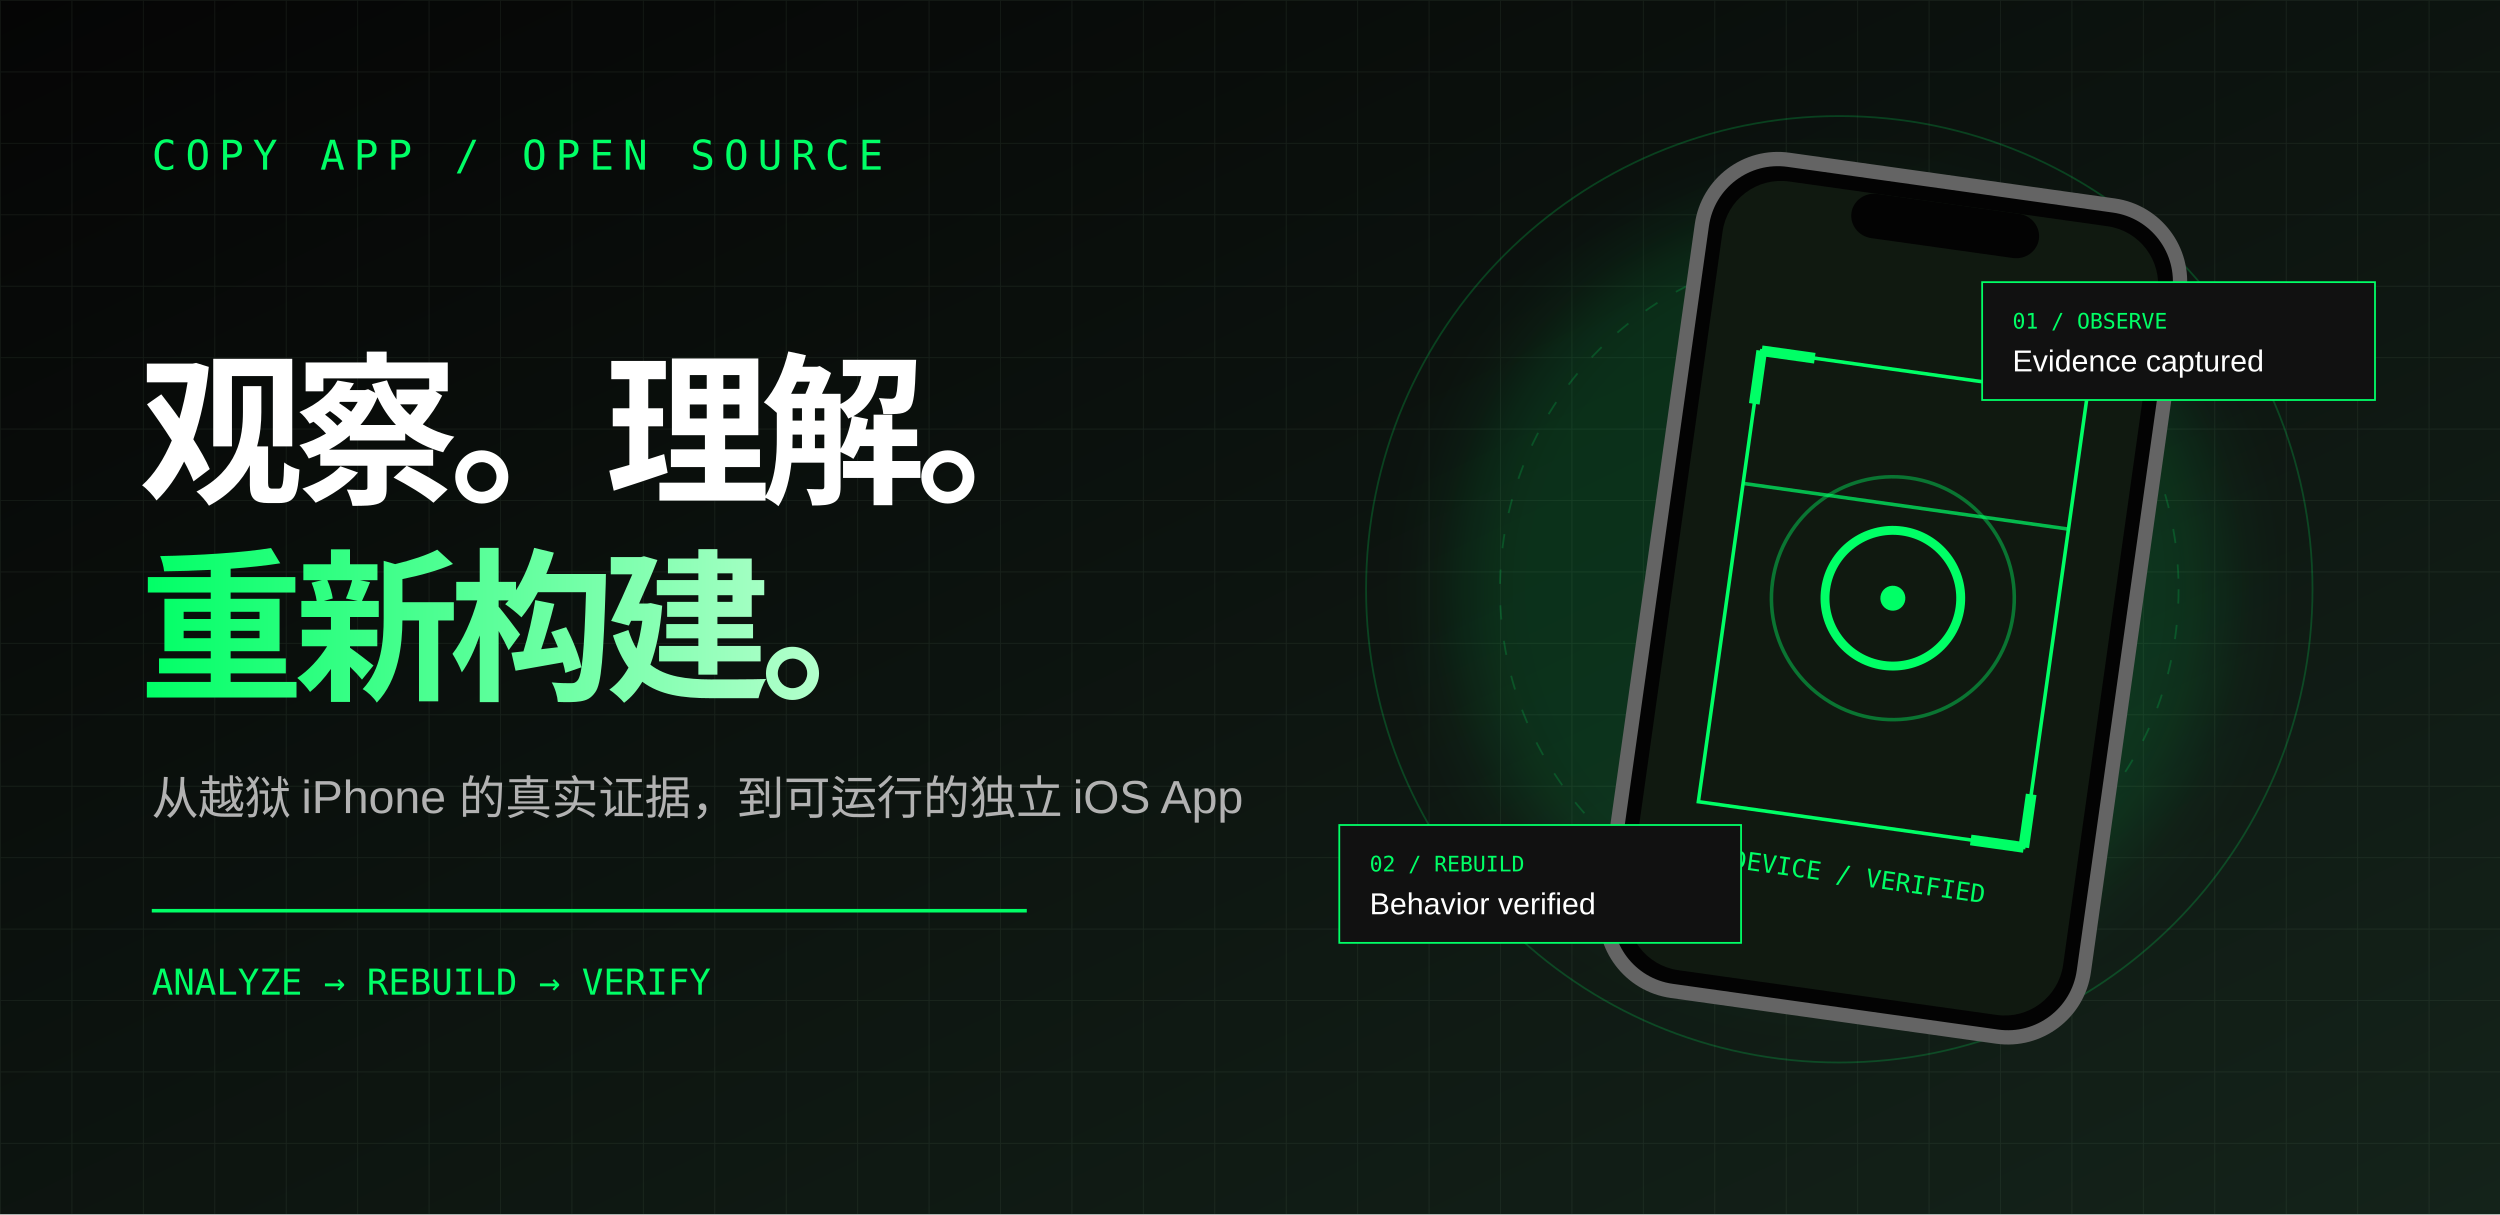
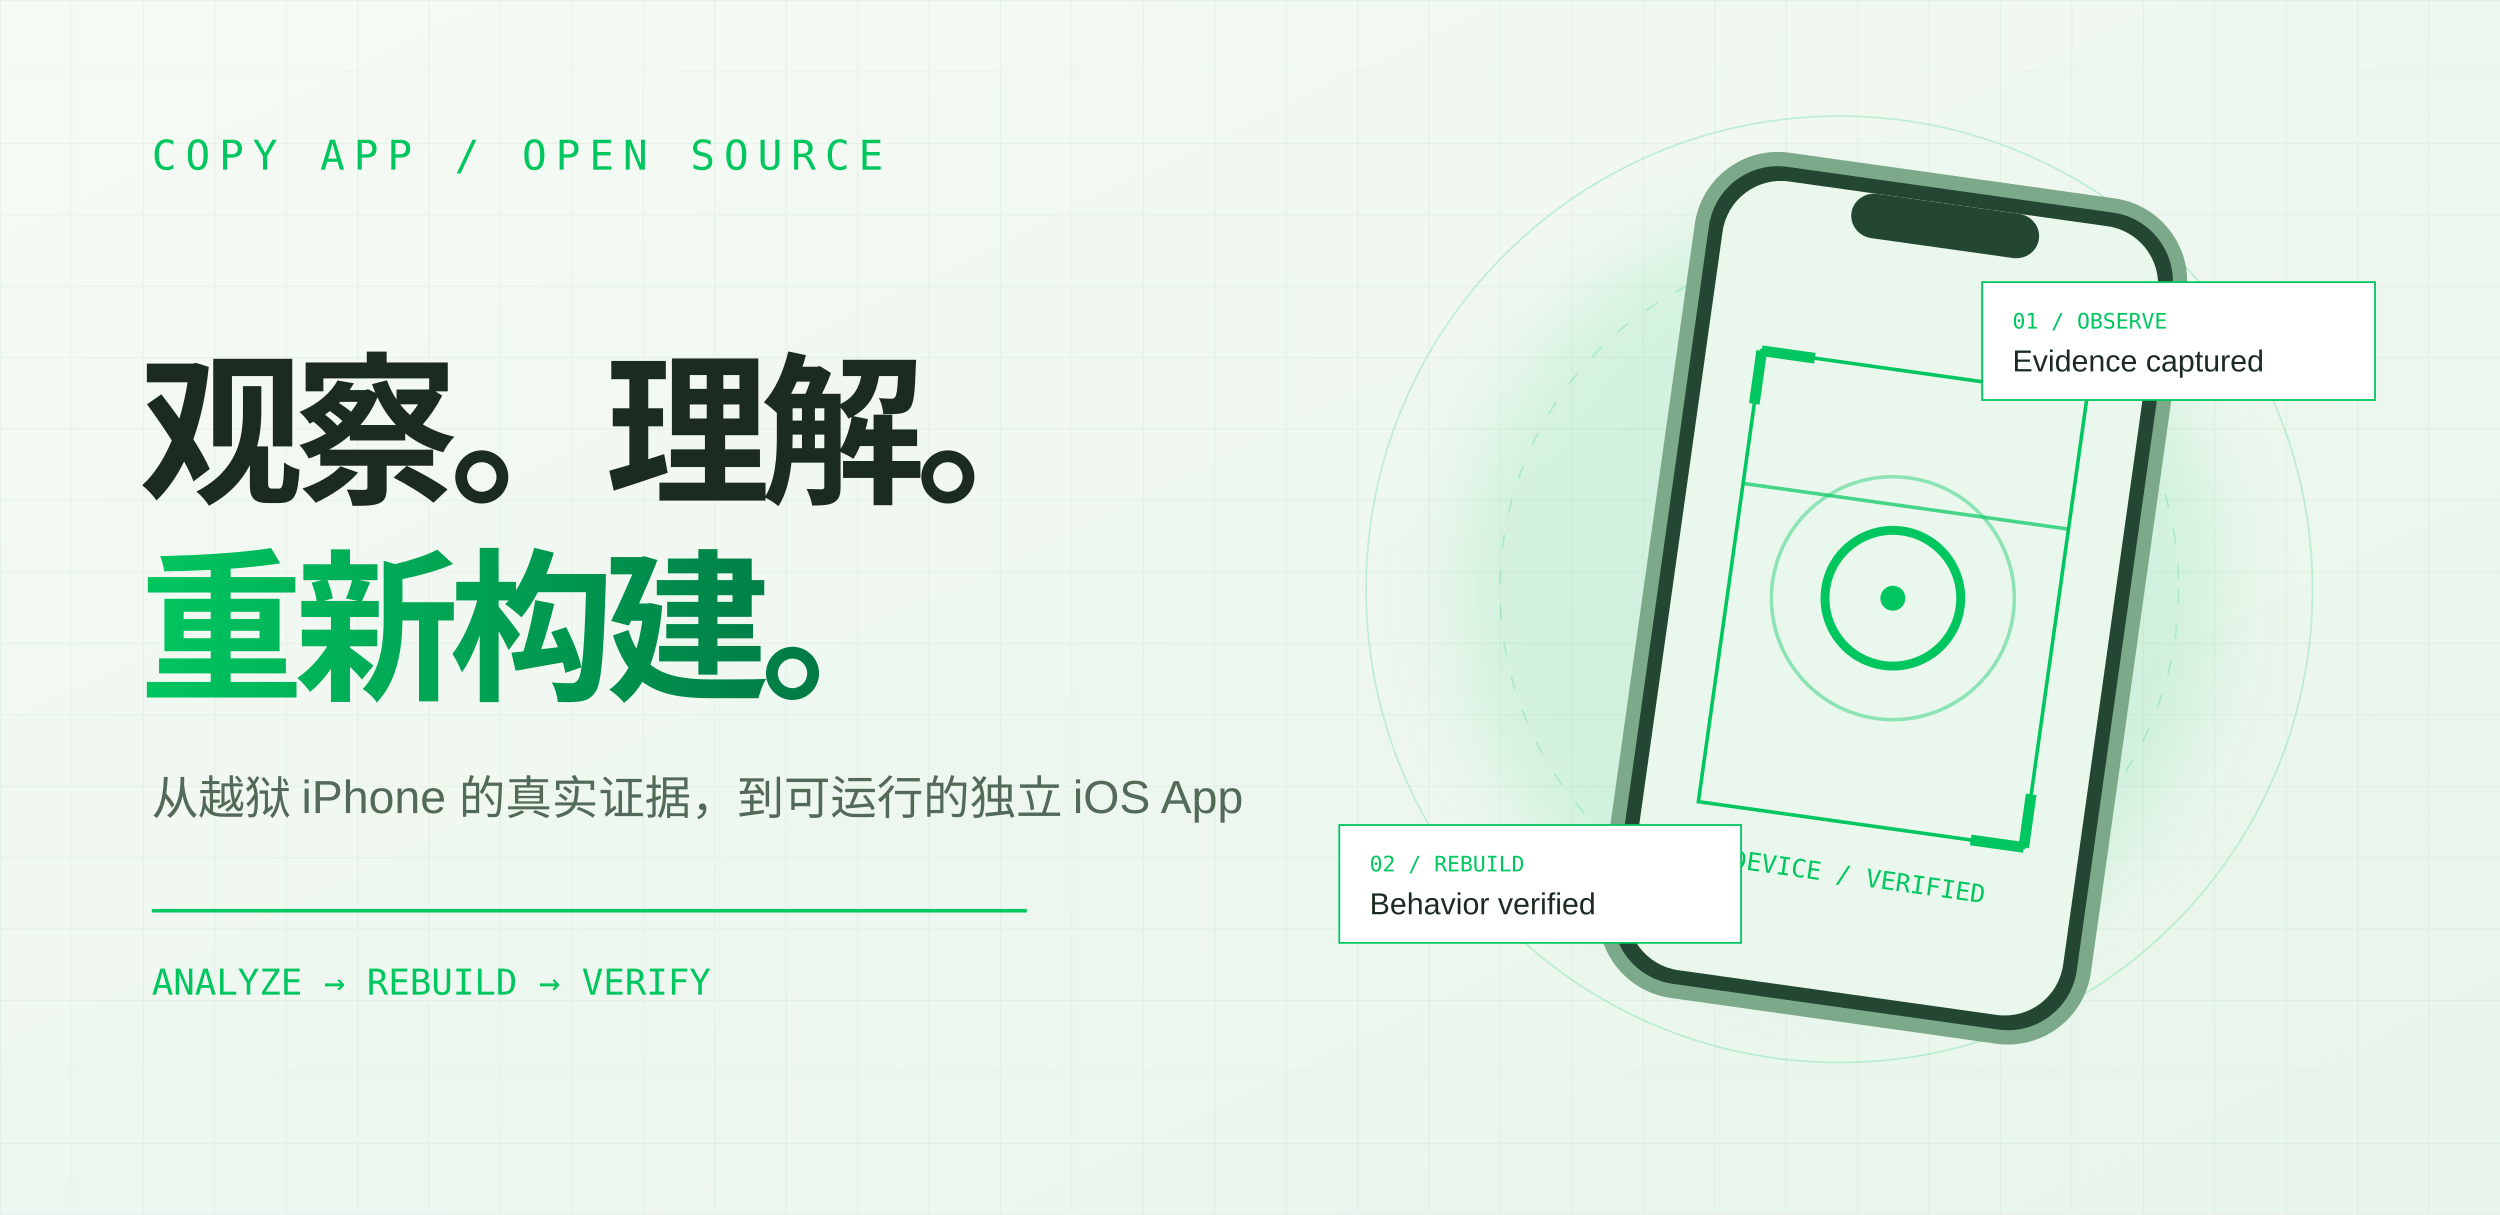
<svg xmlns="http://www.w3.org/2000/svg" viewBox="0 0 1400 680" role="img" aria-labelledby="t d">
  <defs>
    <linearGradient id="bg" x2="1" y2="1">
-       <stop stop-color="#050505" />
-       <stop offset="1" stop-color="#14231a" />
+       <stop stop-color="#f6faf5" />
+       <stop offset="1" stop-color="#e7f5ea" />
    </linearGradient>
    <linearGradient id="green" x2="1">
-       <stop stop-color="#00ff66" />
-       <stop offset="1" stop-color="#b3ffcc" />
+       <stop stop-color="#00c65f" />
+       <stop offset="1" stop-color="#007a45" />
    </linearGradient>
    <filter id="glow">
      <feGaussianBlur stdDeviation="20" />
    </filter>
    <pattern id="grid" width="40" height="40" patternUnits="userSpaceOnUse">
-       <path d="M40 0H0V40" fill="none" stroke="#7d9d83" stroke-opacity=".11" />
+       <path d="M40 0H0V40" fill="none" stroke="#80ba91" stroke-opacity=".11" />
    </pattern>
  </defs>
  <rect width="1400" height="680" fill="url(#bg)" />
  <rect width="1400" height="680" fill="url(#grid)" />
-   <circle cx="1030" cy="330" r="215" fill="#00ff66" opacity=".12" filter="url(#glow)" />
-   <circle cx="1030" cy="330" r="265" fill="none" stroke="#00ff66" stroke-opacity=".2" />
-   <circle cx="1030" cy="330" r="190" fill="none" stroke="#00ff66" stroke-opacity=".18" stroke-dasharray="8 12" />
-   <text x="85" y="95" fill="#00ff66" font-family="Menlo,monospace" font-size="23" letter-spacing="5">COPY APP  /  OPEN SOURCE</text>
-   <text x="78" y="275" fill="#fff" font-family="Arial,sans-serif" font-weight="700" font-size="92" letter-spacing="-5">观察。理解。</text>
+   <circle cx="1030" cy="330" r="215" fill="#00c65f" opacity=".12" filter="url(#glow)" />
+   <circle cx="1030" cy="330" r="265" fill="none" stroke="#00c65f" stroke-opacity=".2" />
+   <circle cx="1030" cy="330" r="190" fill="none" stroke="#00c65f" stroke-opacity=".18" stroke-dasharray="8 12" />
+   <text x="85" y="95" fill="#00c65f" font-family="Menlo,monospace" font-size="23" letter-spacing="5">COPY APP  /  OPEN SOURCE</text>
+   <text x="78" y="275" fill="#1c2b21" font-family="Arial,sans-serif" font-weight="700" font-size="92" letter-spacing="-5">观察。理解。</text>
  <text x="78" y="385" fill="url(#green)" font-family="Arial,sans-serif" font-weight="700" font-size="92" letter-spacing="-5">重新构建。</text>
-   <text x="85" y="456" fill="#b2b2b2" font-family="Arial,sans-serif" font-size="26">从越狱 iPhone 的真实证据，到可运行的独立 iOS App</text>
-   <path d="M85 510h490" stroke="#00ff66" stroke-width="2" />
-   <text x="85" y="557" fill="#00ff66" font-family="Menlo,monospace" font-size="20">ANALYZE  →  REBUILD  →  VERIFY</text>
+   <text x="85" y="456" fill="#536a58" font-family="Arial,sans-serif" font-size="26">从越狱 iPhone 的真实证据，到可运行的独立 iOS App</text>
+   <path d="M85 510h490" stroke="#00c65f" stroke-width="2" />
+   <text x="85" y="557" fill="#00c65f" font-family="Menlo,monospace" font-size="20">ANALYZE  →  REBUILD  →  VERIFY</text>
  <g transform="translate(925 100) rotate(8 135 235)">
-     <rect width="270" height="470" rx="43" fill="#030303" stroke="#646464" stroke-width="8" />
-     <rect x="12" y="12" width="246" height="446" rx="33" fill="#101910" />
-     <rect x="82" y="12" width="106" height="25" rx="13" fill="#030303" />
-     <path d="M43 108h184v255H43z" fill="none" stroke="#00ff66" stroke-width="2" />
-     <path d="M43 108h30m-30 0v30m184 225h-30m30 0v-30" fill="none" stroke="#00ff66" stroke-width="6" />
-     <circle cx="135" cy="235" r="68" fill="none" stroke="#00ff66" stroke-opacity=".4" stroke-width="2" />
-     <circle cx="135" cy="235" r="38" fill="none" stroke="#00ff66" stroke-width="5" />
-     <circle cx="135" cy="235" r="7" fill="#00ff66" />
-     <path d="M43 183h184" stroke="#00ff66" stroke-width="2" opacity=".7" />
-     <text x="66" y="397" fill="#00ff66" font-family="Menlo,monospace" font-size="14">DEVICE / VERIFIED</text>
+     <rect width="270" height="470" rx="43" fill="#244733" stroke="#7ba98a" stroke-width="8" />
+     <rect x="12" y="12" width="246" height="446" rx="33" fill="#e9f7ec" />
+     <rect x="82" y="12" width="106" height="25" rx="13" fill="#244733" />
+     <path d="M43 108h184v255H43z" fill="none" stroke="#00c65f" stroke-width="2" />
+     <path d="M43 108h30m-30 0v30m184 225h-30m30 0v-30" fill="none" stroke="#00c65f" stroke-width="6" />
+     <circle cx="135" cy="235" r="68" fill="none" stroke="#00c65f" stroke-opacity=".4" stroke-width="2" />
+     <circle cx="135" cy="235" r="38" fill="none" stroke="#00c65f" stroke-width="5" />
+     <circle cx="135" cy="235" r="7" fill="#00c65f" />
+     <path d="M43 183h184" stroke="#00c65f" stroke-width="2" opacity=".7" />
+     <text x="66" y="397" fill="#00c65f" font-family="Menlo,monospace" font-size="14">DEVICE / VERIFIED</text>
  </g>
-   <rect x="1110" y="158" width="220" height="66" fill="#111" stroke="#00ff66" />
-   <text x="1127" y="184" fill="#00ff66" font-family="Menlo,monospace" font-size="12">01 / OBSERVE</text>
-   <text x="1127" y="208" fill="#fff" font-family="Arial,sans-serif" font-size="17">Evidence captured</text>
-   <rect x="750" y="462" width="225" height="66" fill="#111" stroke="#00ff66" />
-   <text x="767" y="488" fill="#00ff66" font-family="Menlo,monospace" font-size="12">02 / REBUILD</text>
-   <text x="767" y="512" fill="#fff" font-family="Arial,sans-serif" font-size="17">Behavior verified</text>
+   <rect x="1110" y="158" width="220" height="66" fill="#ffffff" stroke="#00c65f" />
+   <text x="1127" y="184" fill="#00c65f" font-family="Menlo,monospace" font-size="12">01 / OBSERVE</text>
+   <text x="1127" y="208" fill="#1c2b21" font-family="Arial,sans-serif" font-size="17">Evidence captured</text>
+   <rect x="750" y="462" width="225" height="66" fill="#ffffff" stroke="#00c65f" />
+   <text x="767" y="488" fill="#00c65f" font-family="Menlo,monospace" font-size="12">02 / REBUILD</text>
+   <text x="767" y="512" fill="#1c2b21" font-family="Arial,sans-serif" font-size="17">Behavior verified</text>
</svg>
